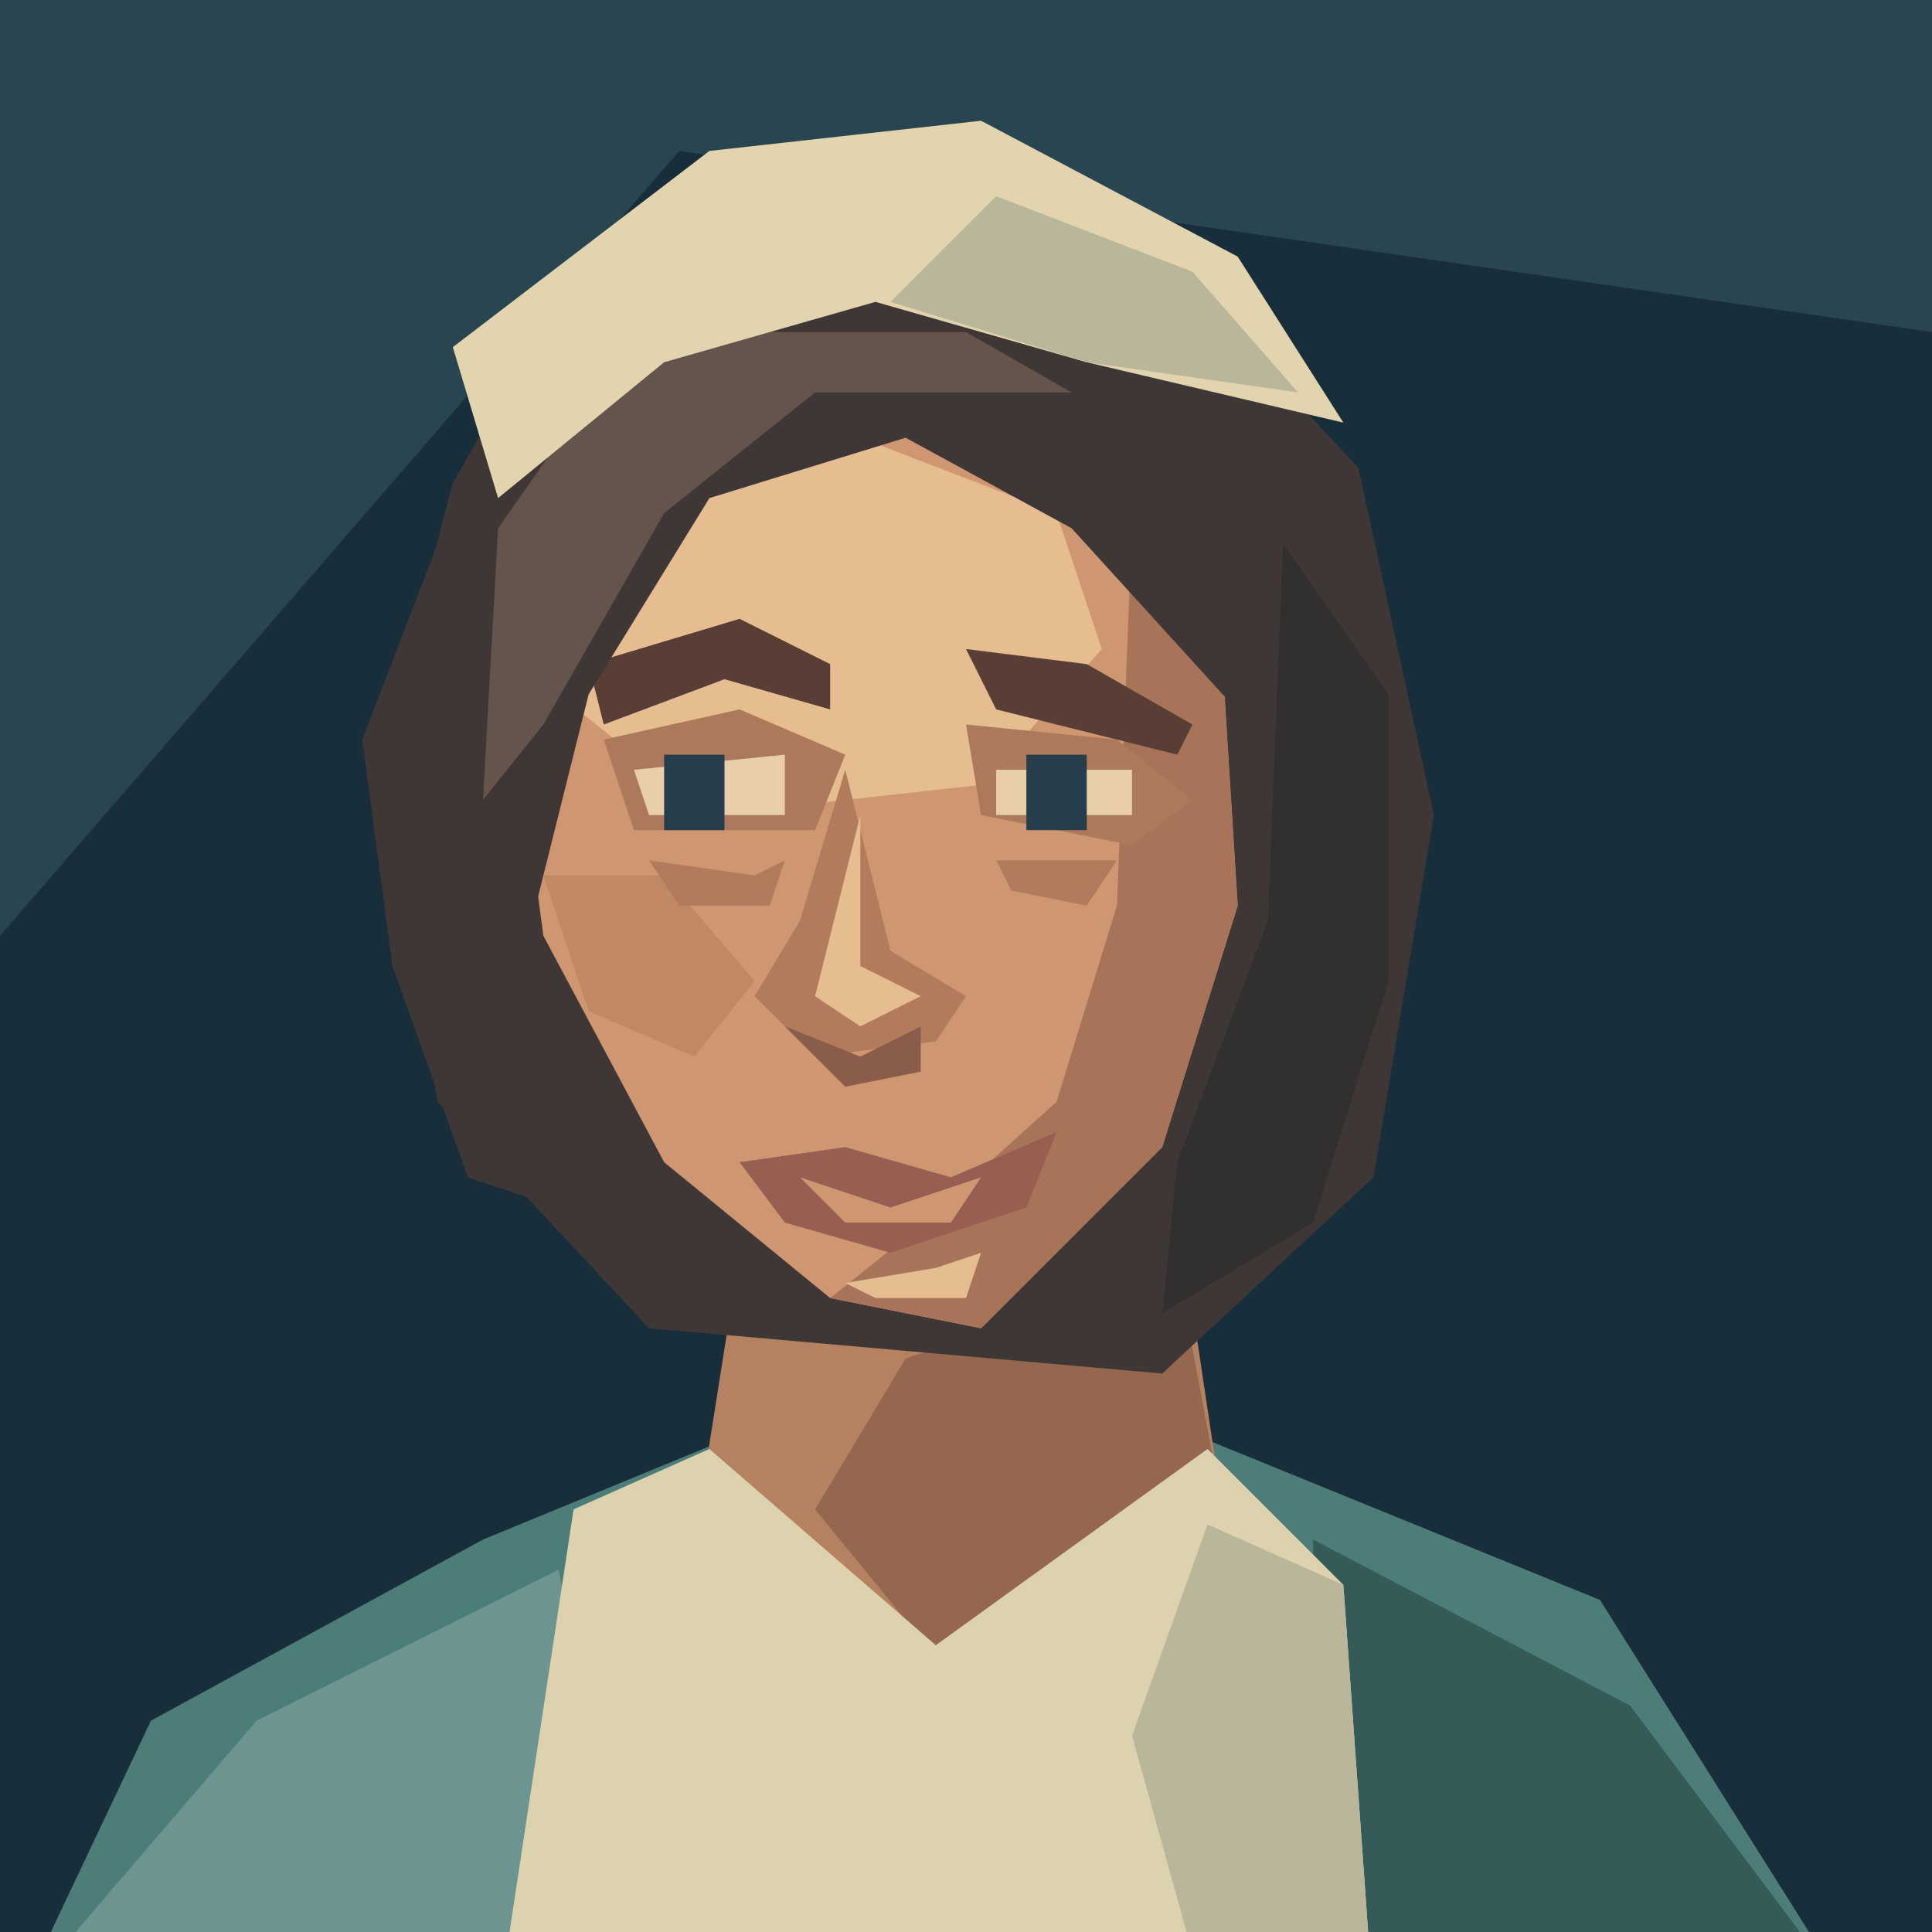
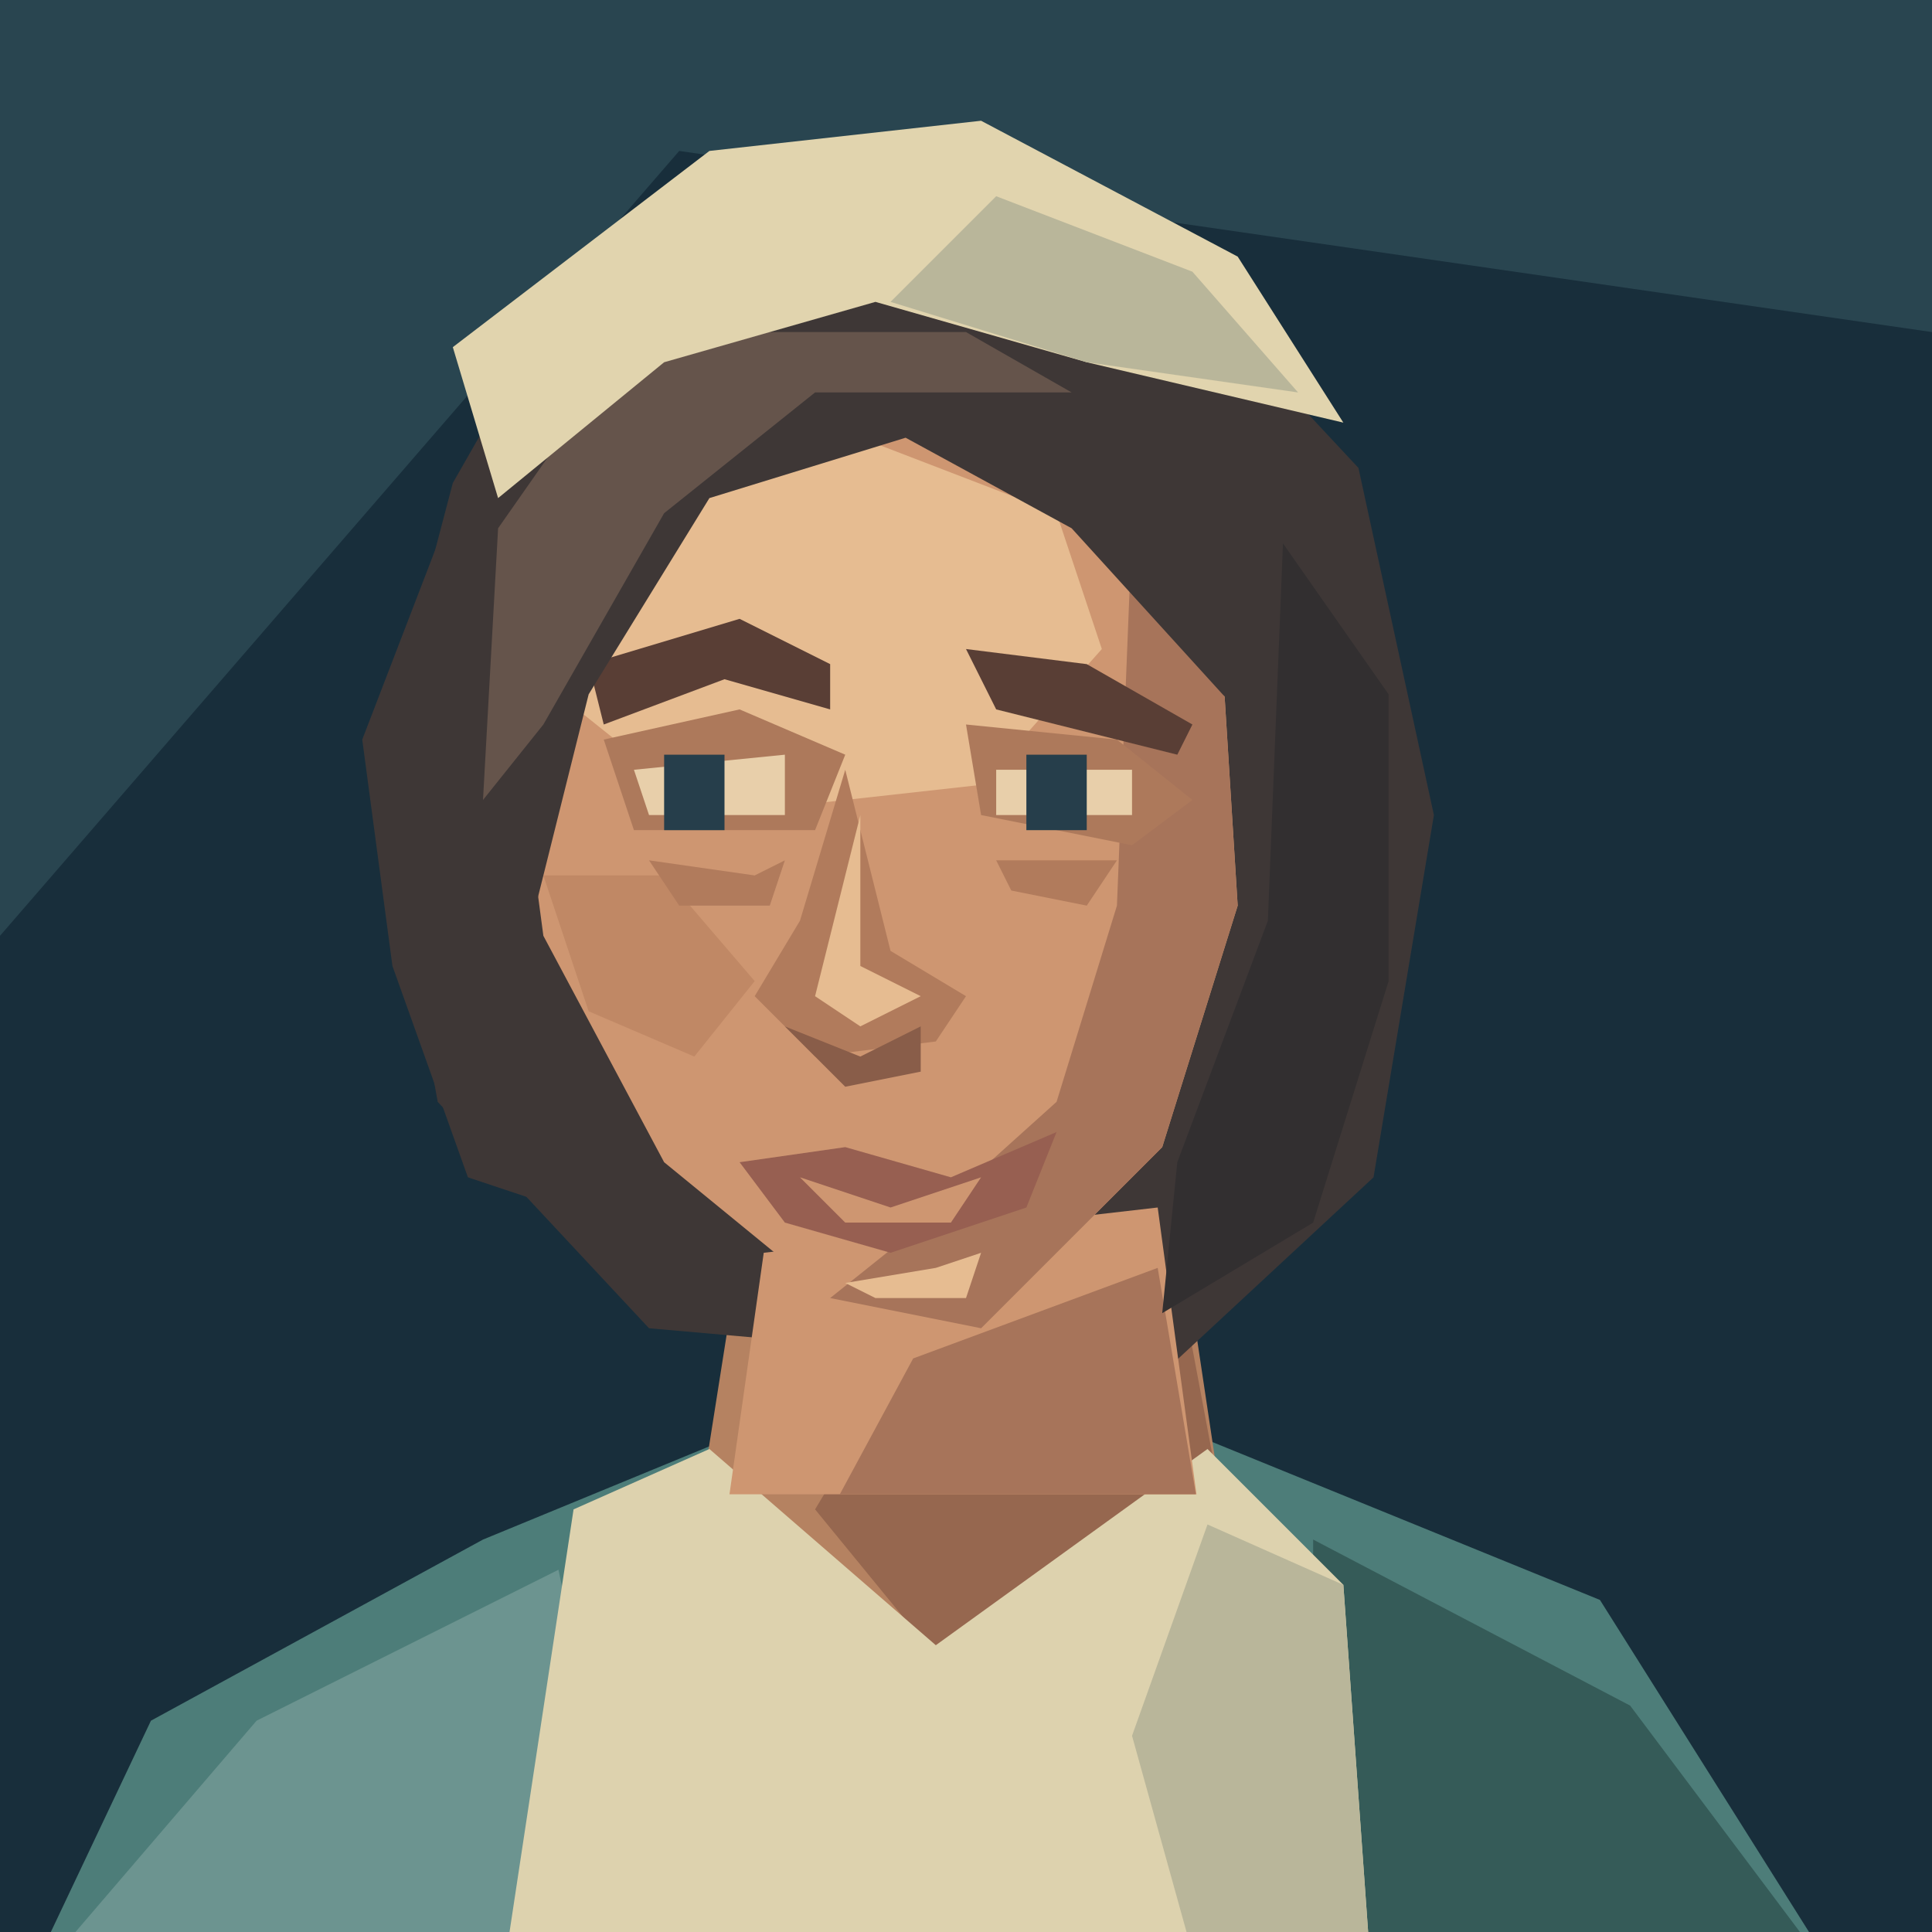
<svg xmlns="http://www.w3.org/2000/svg" width="128" height="128" viewBox="0 0 128 128">
  <path d="M0 0H128V128H0Z" fill="#182e3b" />
  <path d="M0 0H128V22L45 10L0 62Z" fill="#294550" />
  <g transform="translate(0 5)" data-part="shoulders-and-neck">
    <path d="M1 128L10 109 32 97 49 90H79L106 101 123 128Z" fill="#4d7d79" />
    <path d="M5 123L17 109 37 99 43 128Z" fill="#6c9490" />
    <path d="M87 97L108 108 123 128H87Z" fill="#355b58" />
    <path d="M49 78L46 97 62 109 81 95 78 75Z" fill="#b58261" />
    <path d="M60 85L78 79 81 95 63 106 54 95Z" fill="#96674f" />
    <path d="M38 95L47 91 62 104 80 91 89 100 91 128H33Z" fill="#ddd2ae" />
    <path d="M80 96L89 100 91 128H80L75 110Z" fill="#b9b69a" />
  </g>
  <path d="M30 32L38 18 56 12 76 16 90 31 95 54 91 78 77 91 43 88 29 73 25 51Z" fill="#3e3736" />
+   <g data-part="neck-root">
+     <polygon points="50.60,83 48.33,99 79.27,99 76.70,80" fill="#ce9671" />
+     <polygon points="60.50,90 76.70,84 79.23,99 55.64,99" fill="#a7745a" />
+   </g>
  <path d="M43 32L59 26 73 32 81 44 82 60 77 76 65 88 55 86 44 77 36 62 34 47Z" fill="#ce9671" />
  <path d="M43 34L57 29 70 34 73 43 65 52 47 54 37 46Z" fill="#e6bc91" />
  <path d="M75 35L81 44 82 60 77 76 65 88 55 86 60 82 70 73 74 60Z" fill="#a7745a" />
  <path d="M36 58L44 58 50 65 46 70 39 67Z" fill="#c08865" />
  <path d="M40 49L49 47 56 50 54 55 42 55Z M64 48L74 49 79 53 75 56 65 54Z" fill="#ad795b" />
  <path d="M39 44L49 41 55 44 55 47 48 45 40 48Z M64 43L72 44 79 48 78 50 66 47Z" fill="#593e35" />
  <path d="M42 51L52 50 52 54H43Z M66 51H75V54H66Z" fill="#e8cfaa" />
  <path d="M44 50H48V55H44Z M68 50H72V55H68Z" fill="#263e4b" />
  <path d="M56 51L53 61 50 66 54 70 62 69 64 66 59 63Z" fill="#b17b5c" />
  <path d="M57 54L57 64 61 66 57 68 54 66Z" fill="#e6bc91" />
  <path d="M52 68L57 70 61 68 61 71 56 72Z" fill="#895d49" />
  <path d="M43 57L50 58 52 57 51 60 45 60Z M66 57H74L72 60 67 59Z" fill="#b17b5c" />
  <path d="M49 77L56 76 63 78 70 75 68 80 59 83 52 81Z" fill="#975f51" />
  <path d="M53 78L59 80 65 78 63 81H56Z" fill="#ce9671" />
  <path d="M56 85L62 84 65 83 64 86H58Z" fill="#e6bc91" />
  <path d="M29 36L37 23 48 18 66 18 82 28 91 42 88 53 81 46 71 35 60 29 47 33 39 46 35 62 37 80 31 78 26 64 24 49Z" fill="#3e3736" />
  <path d="M33 35L40 25 49 22 64 22 71 26 54 26 44 34 36 48 32 53Z" fill="#65544b" />
  <path d="M85 36L92 46 92 65 87 81 77 87 78 77 84 61Z" fill="#322f30" />
  <path d="M30 23L47 10 65 8 82 17 89 28 72 24 58 20 44 24 33 33Z" fill="#e1d4ae" />
  <path d="M66 13L79 18 86 26 72 24 59 20Z" fill="#b9b69a" />
</svg>
